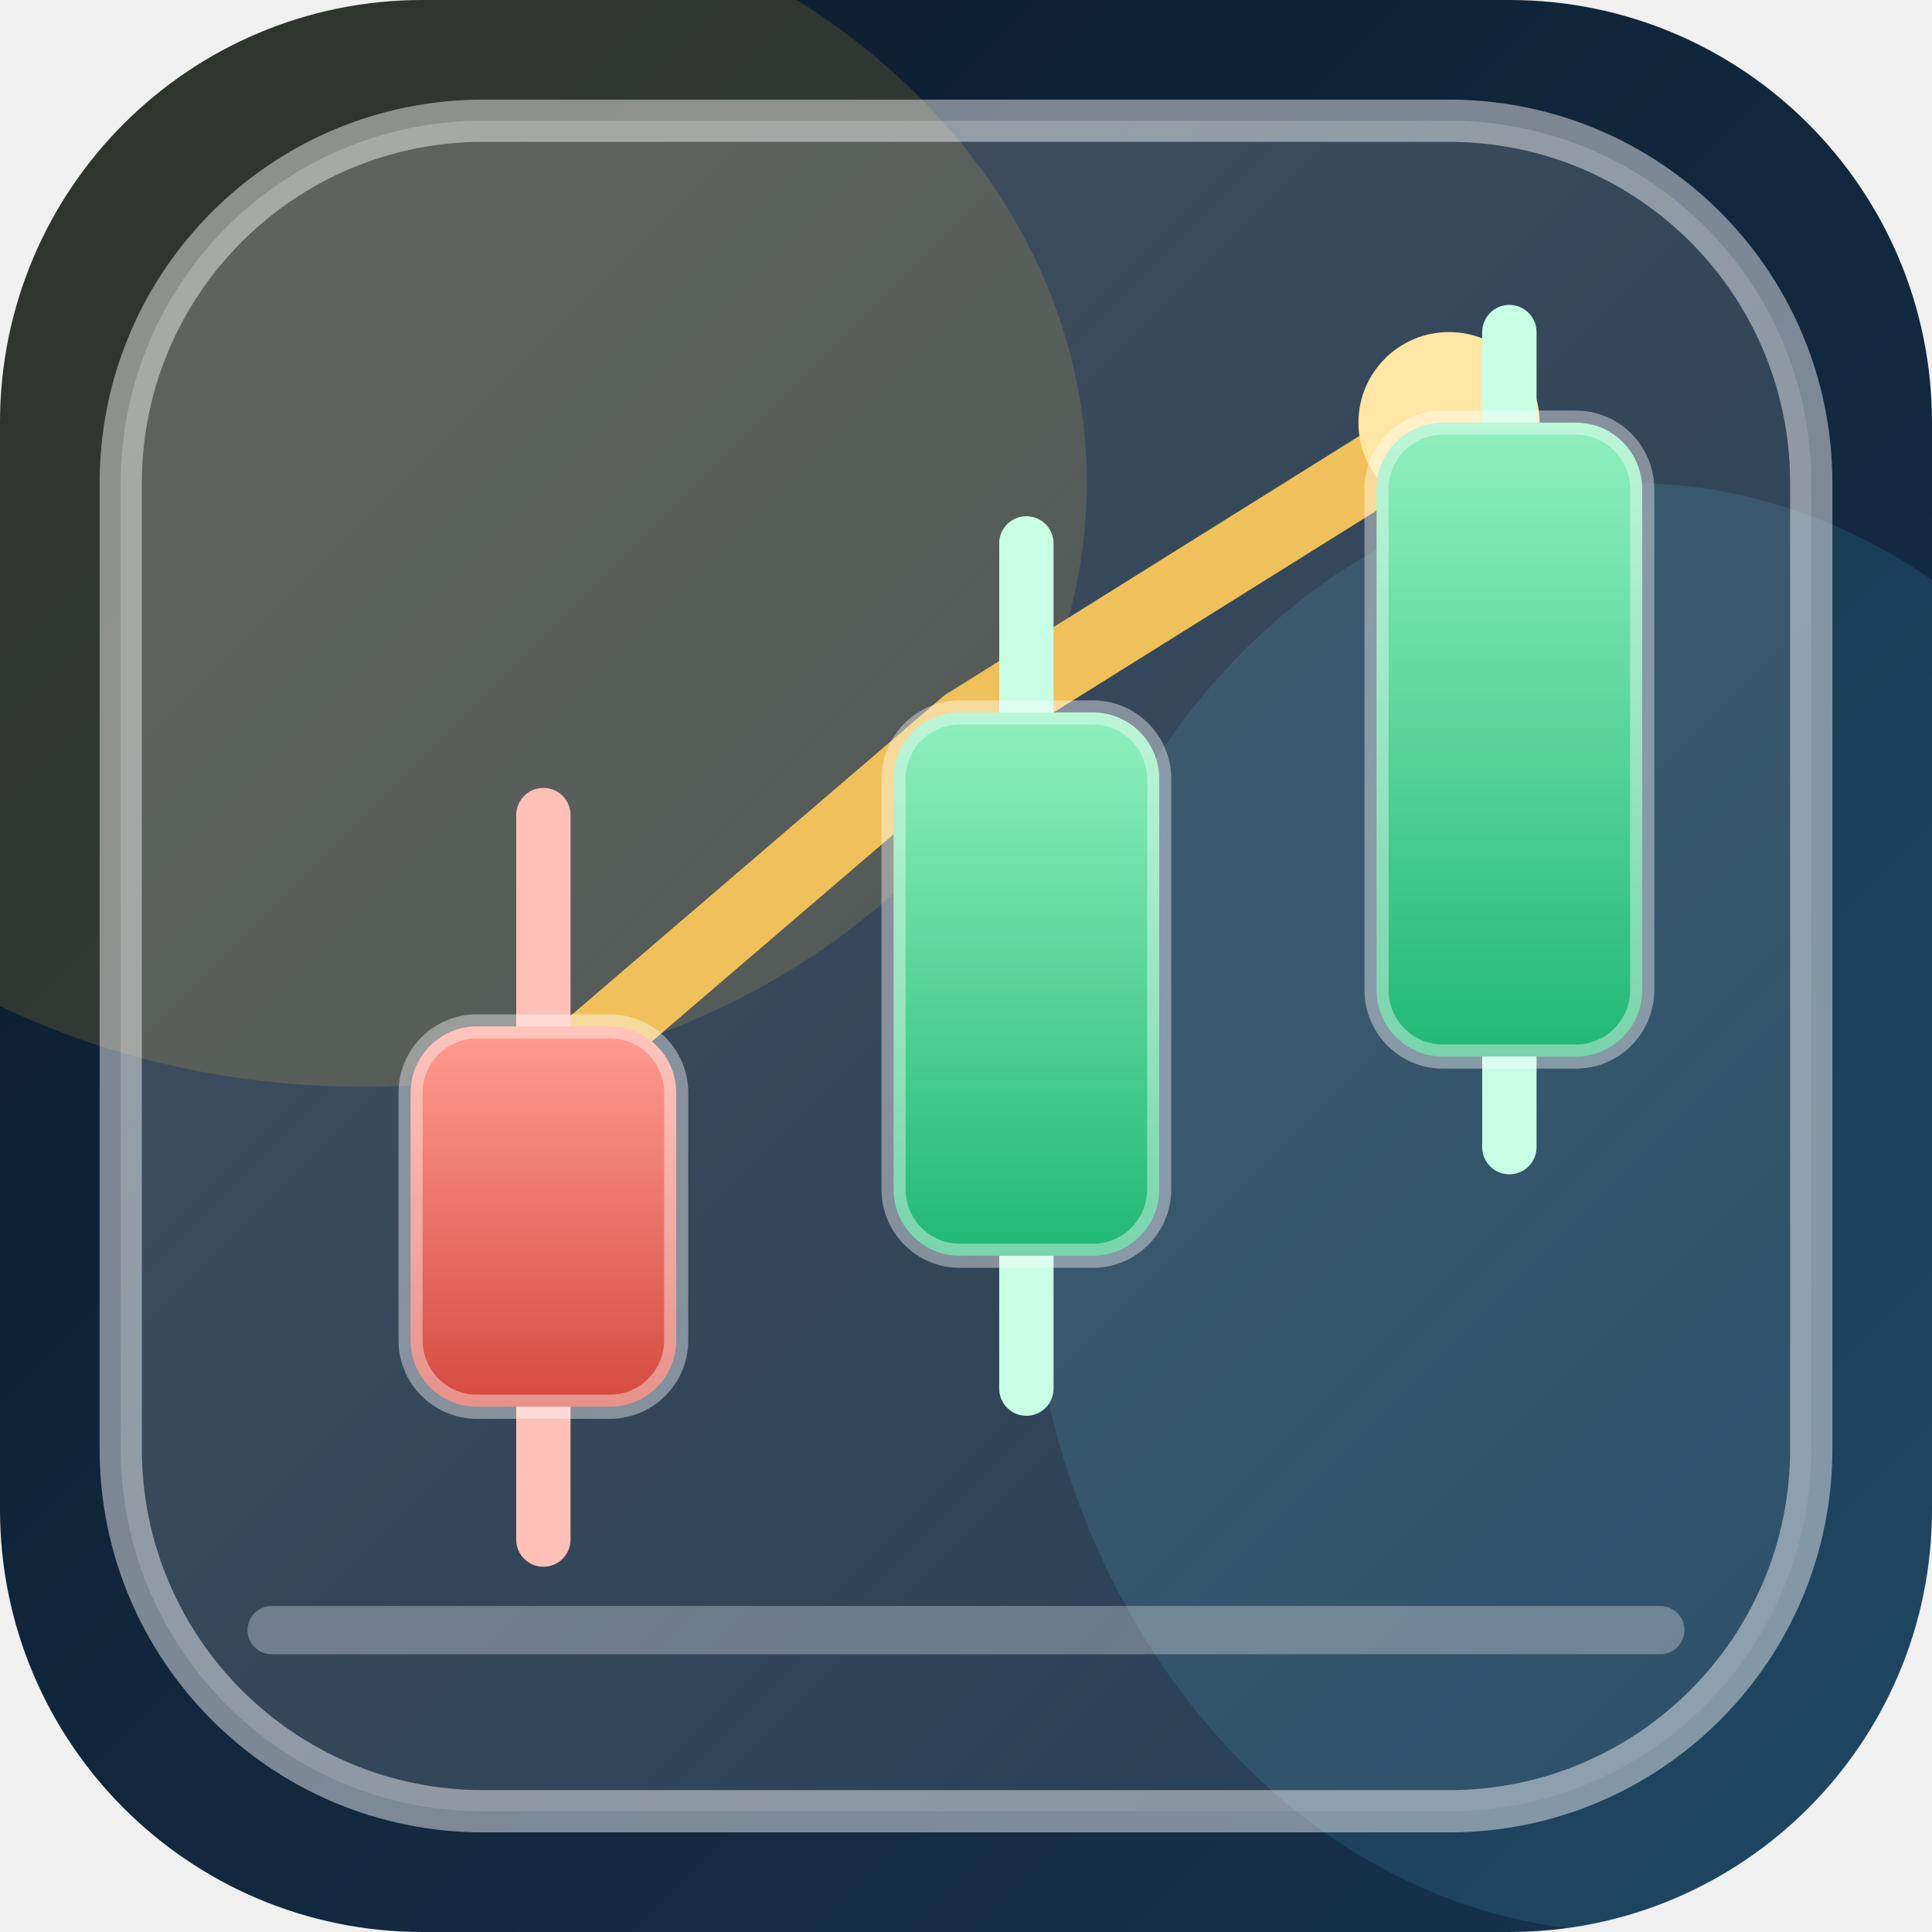
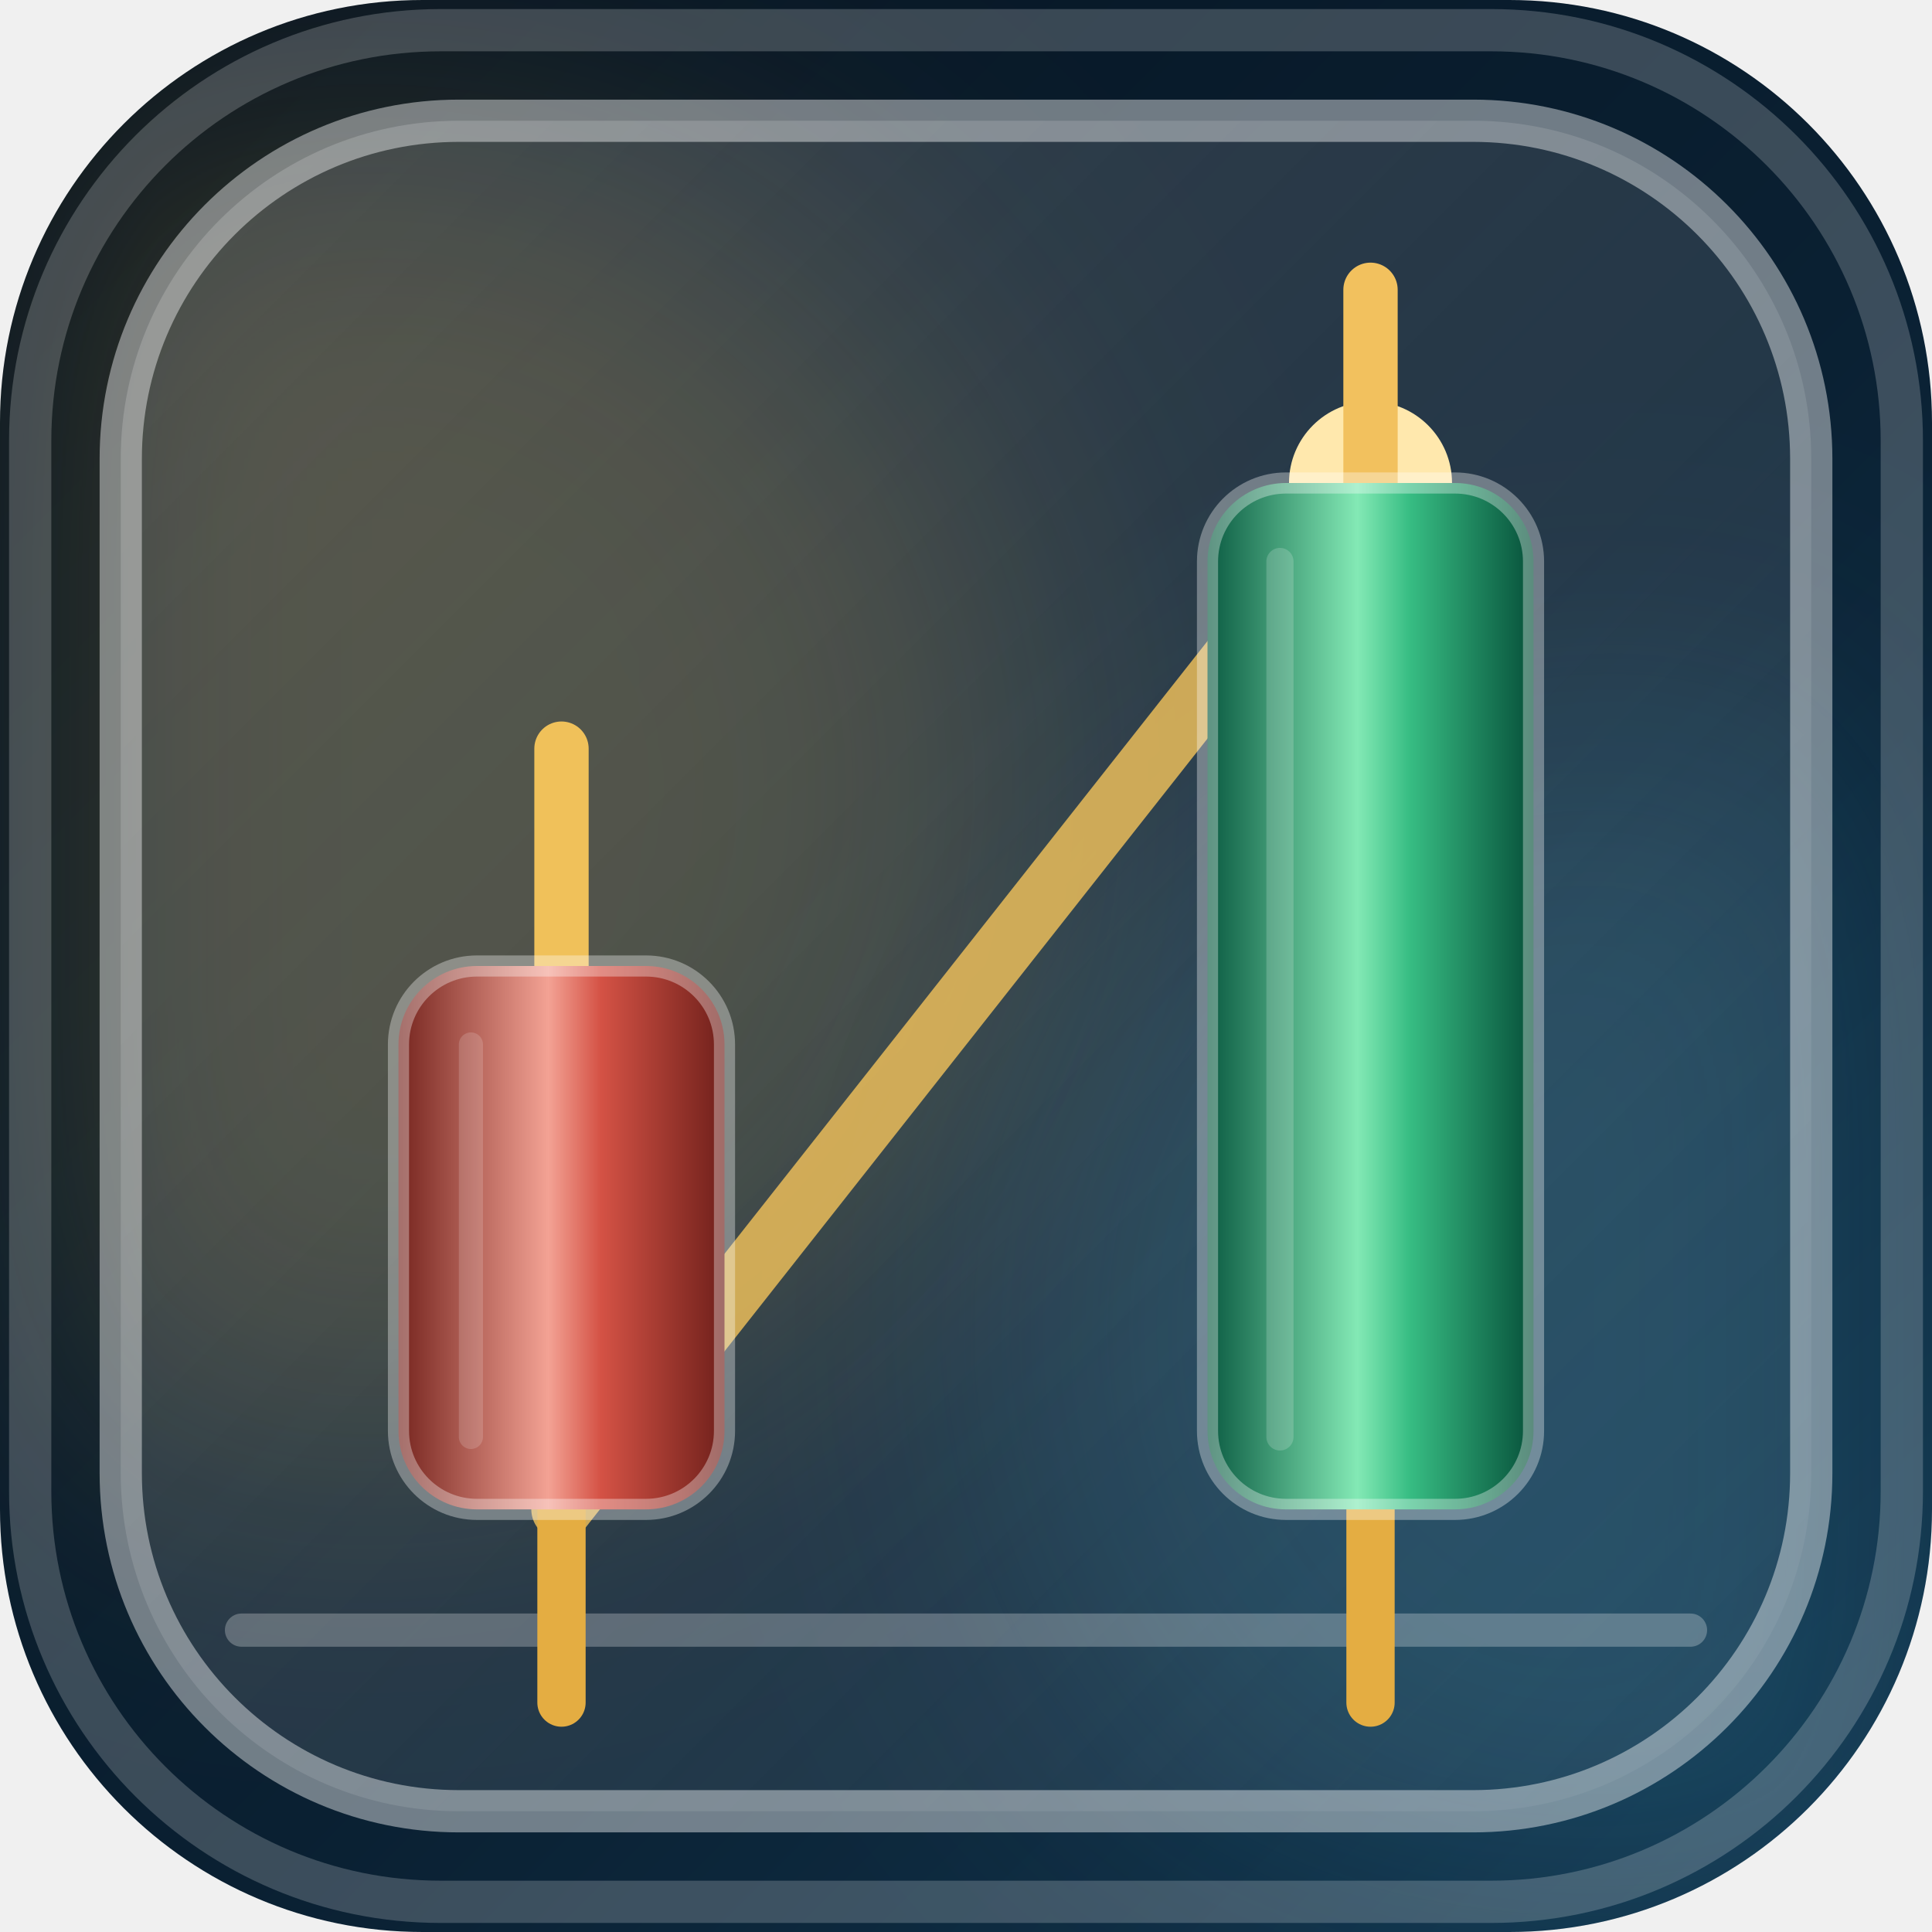
- <svg xmlns="http://www.w3.org/2000/svg" width="32" height="32" viewBox="0 0 32 32" role="img" aria-label="Agent Street candlestick icon">
+ <svg xmlns="http://www.w3.org/2000/svg" width="32" height="32" viewBox="0 0 32 32" role="img" aria-label="Agent Street candlestick gate icon">
  <defs>
    <linearGradient id="bg" x1="0" y1="0" x2="1" y2="1">
-       <stop offset="0" stop-color="#0a1a2c" />
-       <stop offset="1" stop-color="#17344e" />
+       <stop offset="0" stop-color="#061320" />
+       <stop offset="0.55" stop-color="#0a2032" />
+       <stop offset="1" stop-color="#12364f" />
+     </linearGradient>
+     <linearGradient id="green" x1="0" y1="0" x2="1" y2="0">
+       <stop offset="0" stop-color="#0b5b42" />
+       <stop offset="0.46" stop-color="#83e9b5" />
+       <stop offset="0.62" stop-color="#37bd83" />
+       <stop offset="1" stop-color="#07503a" />
+     </linearGradient>
+     <linearGradient id="red" x1="0" y1="0" x2="1" y2="0">
+       <stop offset="0" stop-color="#76251f" />
+       <stop offset="0.46" stop-color="#f3a294" />
+       <stop offset="0.62" stop-color="#d45245" />
+       <stop offset="1" stop-color="#6f201b" />
    </linearGradient>
    <linearGradient id="glass" x1="0" y1="0" x2="1" y2="1">
-       <stop offset="0" stop-color="#ffffff" stop-opacity="0.24" />
-       <stop offset="1" stop-color="#ffffff" stop-opacity="0.06" />
+       <stop offset="0" stop-color="#ffffff" stop-opacity="0.18" />
+       <stop offset="1" stop-color="#ffffff" stop-opacity="0.045" />
    </linearGradient>
-     <linearGradient id="green" x1="0" y1="0" x2="0" y2="1">
-       <stop offset="0" stop-color="#8ff0bd" />
-       <stop offset="1" stop-color="#20b875" />
-     </linearGradient>
-     <linearGradient id="red" x1="0" y1="0" x2="0" y2="1">
-       <stop offset="0" stop-color="#ff9d90" />
-       <stop offset="1" stop-color="#d64a3e" />
-     </linearGradient>
+     <filter id="blur" x="-100%" y="-100%" width="300%" height="300%">
+       <feGaussianBlur stdDeviation="2.8" />
+     </filter>
    <clipPath id="round">
      <rect width="32" height="32" rx="7" />
    </clipPath>
  </defs>
  <g clip-path="url(#round)">
    <rect width="32" height="32" fill="url(#bg)" />
-     <ellipse cx="6" cy="8" rx="12" ry="10" fill="#f0b429" opacity="0.16" />
-     <ellipse cx="27" cy="20" rx="10" ry="12" fill="#5ad1ff" opacity="0.12" />
-     <rect x="2" y="2" width="28" height="28" rx="6" fill="url(#glass)" stroke="#ffffff" stroke-opacity="0.45" stroke-width="0.7" />
-     <path d="M4.5 27 H27.5" stroke="#ffffff" stroke-opacity="0.30" stroke-width="0.8" stroke-linecap="round" />
-     <path d="M9 18 L16 12 L24 7" fill="none" stroke="#f0c15a" stroke-width="1.2" stroke-linecap="round" stroke-linejoin="round" />
-     <circle cx="24" cy="7" r="1.5" fill="#ffe6a4" />
-     <path d="M9 13.5 V25.5" stroke="#ffc0b8" stroke-width="0.9" stroke-linecap="round" />
-     <rect x="6.8" y="17" width="4.4" height="6.3" rx="1.1" fill="url(#red)" stroke="#ffffff" stroke-opacity="0.4" stroke-width="0.4" />
-     <path d="M17 9 V23" stroke="#c8ffe4" stroke-width="0.9" stroke-linecap="round" />
-     <rect x="14.8" y="11.8" width="4.4" height="9" rx="1.1" fill="url(#green)" stroke="#ffffff" stroke-opacity="0.4" stroke-width="0.4" />
-     <path d="M25 5.5 V19" stroke="#c8ffe4" stroke-width="0.9" stroke-linecap="round" />
-     <rect x="22.8" y="7" width="4.4" height="10.5" rx="1.1" fill="url(#green)" stroke="#ffffff" stroke-opacity="0.4" stroke-width="0.4" />
+     <circle cx="6" cy="13" r="11" fill="#f0b43a" opacity="0.20" filter="url(#blur)" />
+     <circle cx="27" cy="22" r="10" fill="#56c9ee" opacity="0.16" filter="url(#blur)" />
+     <rect x="2" y="2" width="28" height="28" rx="5.6" fill="url(#glass)" stroke="#ffffff" stroke-opacity="0.42" stroke-width="0.7" />
+     <path d="M4 27 H28" stroke="#ffffff" stroke-opacity="0.26" stroke-width="0.55" stroke-linecap="round" />
+     <path d="M9.3 25 L22.7 8" stroke="#f0c15a" stroke-width="1" stroke-linecap="round" opacity="0.82" />
+     <circle cx="22.7" cy="8" r="1.35" fill="#ffe8ad" />
+     <path d="M9.3 12.4 V16" stroke="#f0c15a" stroke-width="0.9" stroke-linecap="round" />
+     <path d="M9.3 25 V28.2" stroke="#e4ad42" stroke-width="0.8" stroke-linecap="round" />
+     <rect x="6.6" y="16" width="5.4" height="9" rx="1.3" fill="url(#red)" stroke="#ffffff" stroke-opacity="0.34" stroke-width="0.35" />
+     <path d="M22.7 4.8 V8" stroke="#f2c15e" stroke-width="0.9" stroke-linecap="round" />
+     <path d="M22.7 25 V28.2" stroke="#e4ad42" stroke-width="0.8" stroke-linecap="round" />
+     <rect x="20" y="8" width="5.4" height="17" rx="1.3" fill="url(#green)" stroke="#ffffff" stroke-opacity="0.34" stroke-width="0.35" />
+     <path d="M21.2 9.3 V23.8" stroke="#ffffff" stroke-opacity="0.18" stroke-width="0.45" stroke-linecap="round" />
+     <path d="M7.8 17.3 V23.8" stroke="#ffffff" stroke-opacity="0.16" stroke-width="0.4" stroke-linecap="round" />
+     <rect x="0.5" y="0.5" width="31" height="31" rx="6.8" fill="none" stroke="#ffffff" stroke-opacity="0.20" stroke-width="0.7" />
  </g>
</svg>
